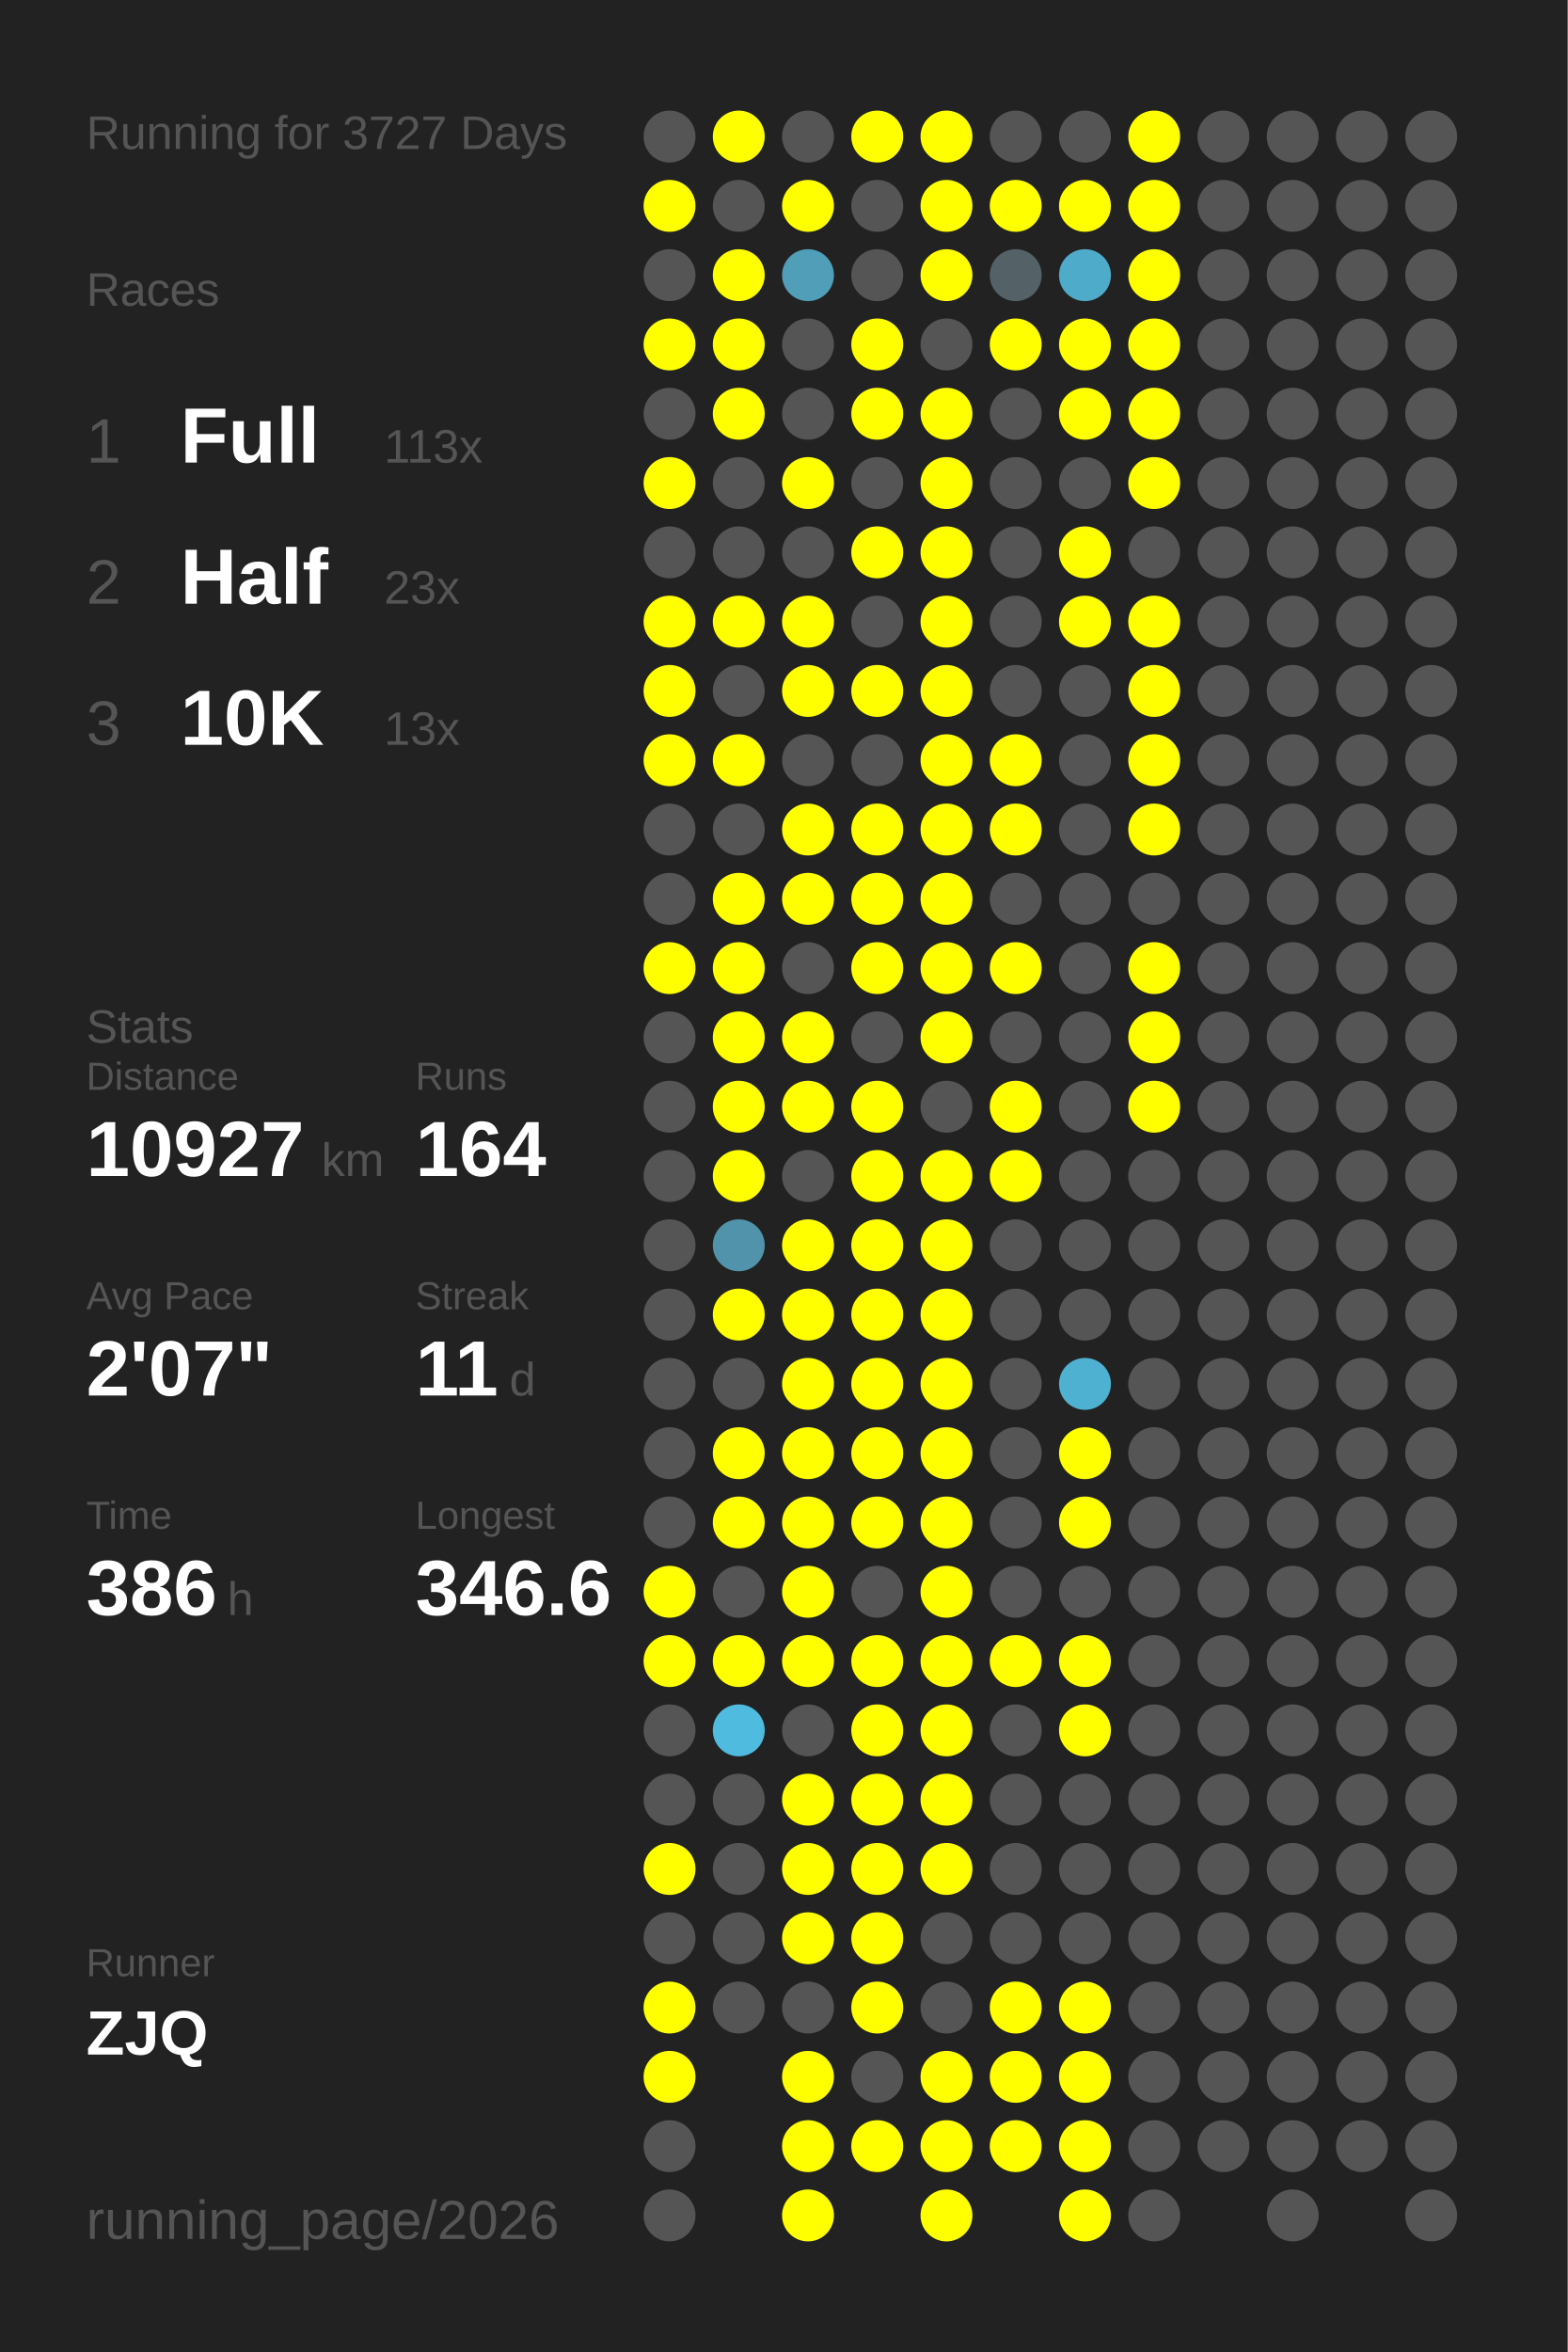
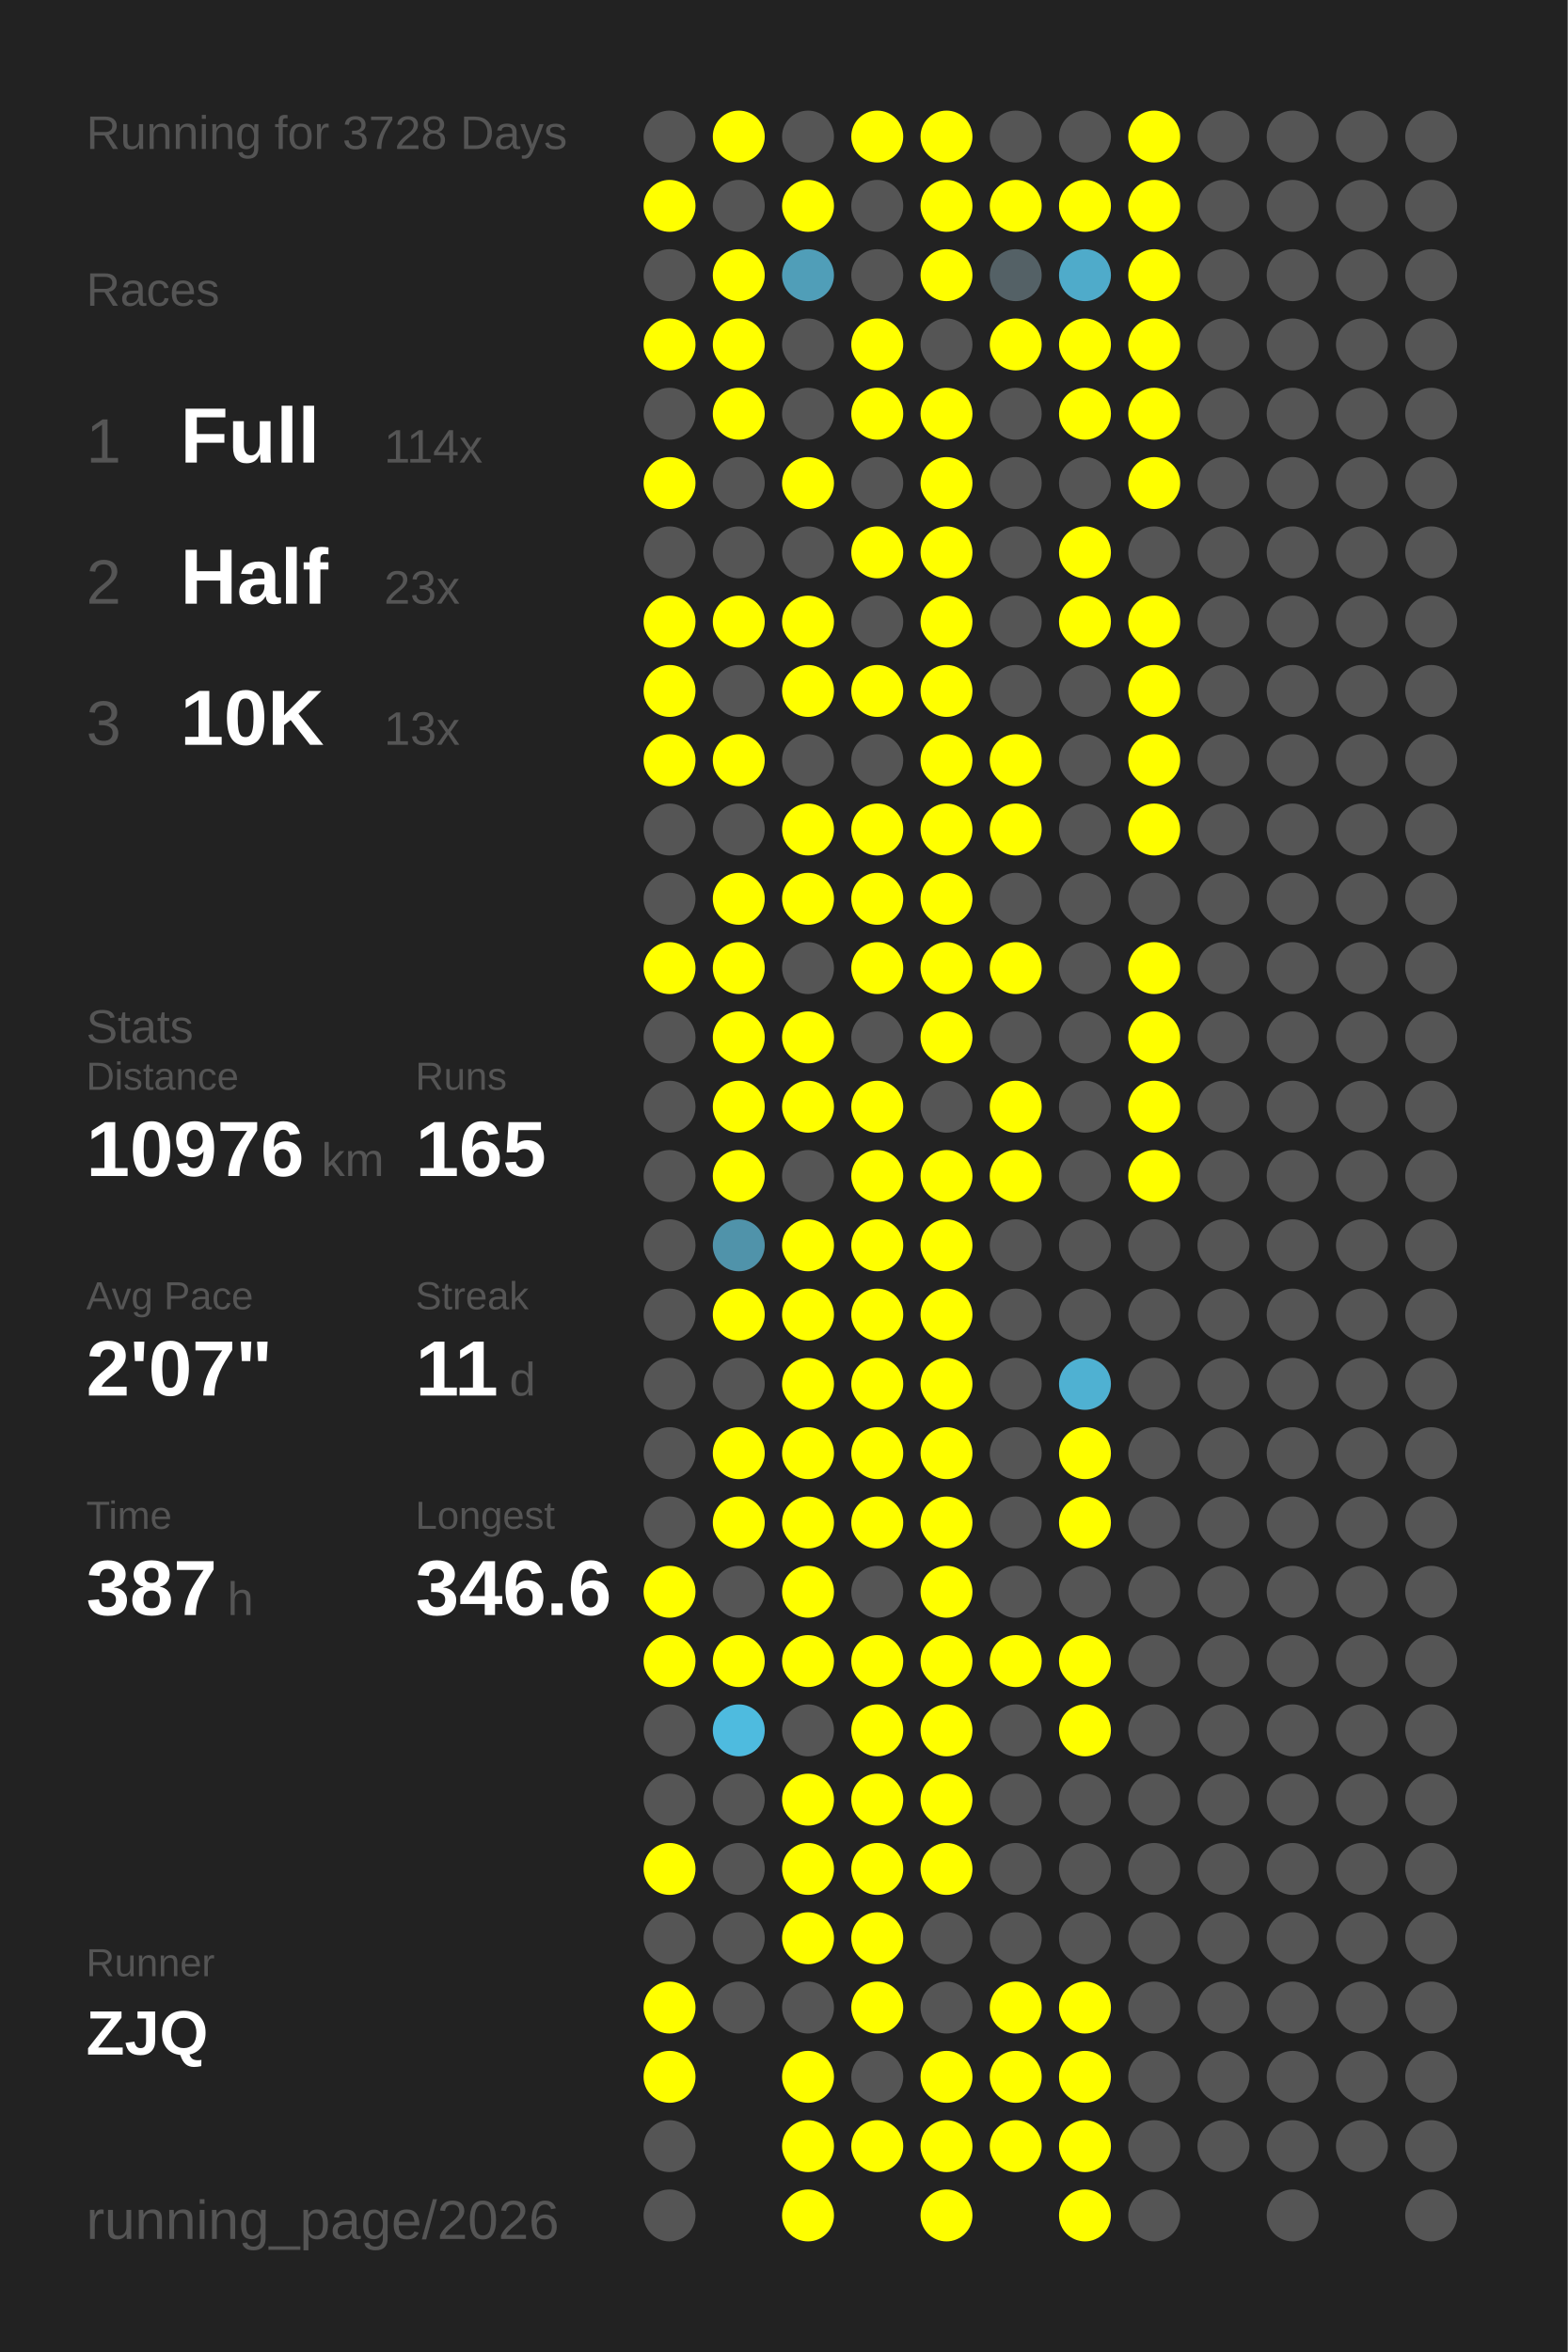
<svg xmlns="http://www.w3.org/2000/svg" baseProfile="full" height="300mm" version="1.1" viewBox="0,0,200,300" width="200mm">
  <defs />
  <rect fill="#222222" height="300" width="200" x="0" y="0" />
-   <text fill="#555555" style="font-size:6px; font-family:Arial;" x="11" y="19">Running for 3727 Days</text>
+   <text fill="#555555" style="font-size:6px; font-family:Arial;" x="11" y="19">Running for 3728 Days</text>
  <text fill="#555555" style="font-size:6px; font-family:Arial;" x="11" y="39">Races</text>
  <text fill="#555555" style="font-size:8px; font-family:Arial;" x="11" y="59">1</text>
  <text fill="#FFFFFF" style="font-size:10px; font-family:Arial; font-weight:bold;" x="23" y="59">Full</text>
-   <text fill="#555555" style="font-size:6px; font-family:Arial;" x="49" y="59">113x</text>
+   <text fill="#555555" style="font-size:6px; font-family:Arial;" x="49" y="59">114x</text>
  <text fill="#555555" style="font-size:8px; font-family:Arial;" x="11" y="77">2</text>
  <text fill="#FFFFFF" style="font-size:10px; font-family:Arial; font-weight:bold;" x="23" y="77">Half</text>
  <text fill="#555555" style="font-size:6px; font-family:Arial;" x="49" y="77">23x</text>
  <text fill="#555555" style="font-size:8px; font-family:Arial;" x="11" y="95">3</text>
  <text fill="#FFFFFF" style="font-size:10px; font-family:Arial; font-weight:bold;" x="23" y="95">10K</text>
  <text fill="#555555" style="font-size:6px; font-family:Arial;" x="49" y="95">13x</text>
  <text fill="#555555" style="font-size:6px; font-family:Arial;" x="11" y="133">Stats</text>
  <text fill="#555555" style="font-size:5px; font-family:Arial;" x="11" y="139">Distance</text>
-   <text fill="#FFFFFF" style="font-size:10px; font-family:Arial; font-weight:bold;" x="11" y="150">10927</text>
+   <text fill="#FFFFFF" style="font-size:10px; font-family:Arial; font-weight:bold;" x="11" y="150">10976</text>
  <text fill="#555555" style="font-size:6px; font-family:Arial;" x="41" y="150">km</text>
  <text fill="#555555" style="font-size:5px; font-family:Arial;" x="53" y="139">Runs</text>
-   <text fill="#FFFFFF" style="font-size:10px; font-family:Arial; font-weight:bold;" x="53" y="150">164</text>
+   <text fill="#FFFFFF" style="font-size:10px; font-family:Arial; font-weight:bold;" x="53" y="150">165</text>
  <text fill="#555555" style="font-size:5px; font-family:Arial;" x="11" y="167">Avg Pace</text>
  <text fill="#FFFFFF" style="font-size:10px; font-family:Arial; font-weight:bold;" x="11" y="178">2'07"</text>
  <text fill="#555555" style="font-size:5px; font-family:Arial;" x="53" y="167">Streak</text>
  <text fill="#FFFFFF" style="font-size:10px; font-family:Arial; font-weight:bold;" x="53" y="178">11</text>
  <text fill="#555555" style="font-size:6px; font-family:Arial;" x="65" y="178">d</text>
  <text fill="#555555" style="font-size:5px; font-family:Arial;" x="11" y="195">Time</text>
-   <text fill="#FFFFFF" style="font-size:10px; font-family:Arial; font-weight:bold;" x="11" y="206">386</text>
+   <text fill="#FFFFFF" style="font-size:10px; font-family:Arial; font-weight:bold;" x="11" y="206">387</text>
  <text fill="#555555" style="font-size:6px; font-family:Arial;" x="29" y="206">h</text>
  <text fill="#555555" style="font-size:5px; font-family:Arial;" x="53" y="195">Longest</text>
  <text fill="#FFFFFF" style="font-size:10px; font-family:Arial; font-weight:bold;" x="53" y="206">346.6</text>
  <text fill="#555555" style="font-size:5px; font-family:Arial;" x="11" y="252.065">Runner</text>
  <text fill="#FFFFFF" style="font-size:8px; font-family:Arial; font-weight:bold;" x="11" y="262.065">ZJQ</text>
  <text fill="#555555" style="font-size:7px; font-family:Arial;" x="11" y="285.581">running_page/2026</text>
  <circle cx="85.417" cy="17.419" fill="#555555" r="3.312" />
  <circle cx="85.417" cy="26.258" fill="#FFFF00" r="3.312" />
  <circle cx="85.417" cy="35.097" fill="#555555" r="3.312" />
  <circle cx="85.417" cy="43.935" fill="#FFFF00" r="3.312" />
  <circle cx="85.417" cy="52.774" fill="#555555" r="3.312" />
  <circle cx="85.417" cy="61.613" fill="#FFFF00" r="3.312" />
  <circle cx="85.417" cy="70.452" fill="#555555" r="3.312" />
  <circle cx="85.417" cy="79.29" fill="#FFFF00" r="3.312" />
  <circle cx="85.417" cy="88.129" fill="#FFFF00" r="3.312" />
  <circle cx="85.417" cy="96.968" fill="#FFFF00" r="3.312" />
  <circle cx="85.417" cy="105.806" fill="#555555" r="3.312" />
  <circle cx="85.417" cy="114.645" fill="#555555" r="3.312" />
  <circle cx="85.417" cy="123.484" fill="#FFFF00" r="3.312" />
  <circle cx="85.417" cy="132.323" fill="#555555" r="3.312" />
  <circle cx="85.417" cy="141.161" fill="#555555" r="3.312" />
  <circle cx="85.417" cy="150" fill="#555555" r="3.312" />
  <circle cx="85.417" cy="158.839" fill="#555555" r="3.312" />
  <circle cx="85.417" cy="167.677" fill="#555555" r="3.312" />
  <circle cx="85.417" cy="176.516" fill="#555555" r="3.312" />
  <circle cx="85.417" cy="185.355" fill="#555555" r="3.312" />
  <circle cx="85.417" cy="194.194" fill="#555555" r="3.312" />
  <circle cx="85.417" cy="203.032" fill="#FFFF00" r="3.312" />
  <circle cx="85.417" cy="211.871" fill="#FFFF00" r="3.312" />
  <circle cx="85.417" cy="220.71" fill="#555555" r="3.312" />
  <circle cx="85.417" cy="229.548" fill="#555555" r="3.312" />
  <circle cx="85.417" cy="238.387" fill="#FFFF00" r="3.312" />
  <circle cx="85.417" cy="247.226" fill="#555555" r="3.312" />
  <circle cx="85.417" cy="256.065" fill="#FFFF00" r="3.312" />
  <circle cx="85.417" cy="264.903" fill="#FFFF00" r="3.312" />
  <circle cx="85.417" cy="273.742" fill="#555555" r="3.312" />
  <circle cx="85.417" cy="282.581" fill="#555555" r="3.312" />
  <circle cx="94.25" cy="17.419" fill="#FFFF00" r="3.312" />
  <circle cx="94.25" cy="26.258" fill="#555555" r="3.312" />
  <circle cx="94.25" cy="35.097" fill="#FFFF00" r="3.312" />
  <circle cx="94.25" cy="43.935" fill="#FFFF00" r="3.312" />
  <circle cx="94.25" cy="52.774" fill="#FFFF00" r="3.312" />
  <circle cx="94.25" cy="61.613" fill="#555555" r="3.312" />
  <circle cx="94.25" cy="70.452" fill="#555555" r="3.312" />
  <circle cx="94.25" cy="79.29" fill="#FFFF00" r="3.312" />
  <circle cx="94.25" cy="88.129" fill="#555555" r="3.312" />
  <circle cx="94.25" cy="96.968" fill="#FFFF00" r="3.312" />
  <circle cx="94.25" cy="105.806" fill="#555555" r="3.312" />
  <circle cx="94.25" cy="114.645" fill="#FFFF00" r="3.312" />
  <circle cx="94.25" cy="123.484" fill="#FFFF00" r="3.312" />
  <circle cx="94.25" cy="132.323" fill="#FFFF00" r="3.312" />
  <circle cx="94.25" cy="141.161" fill="#FFFF00" r="3.312" />
  <circle cx="94.25" cy="150" fill="#FFFF00" r="3.312" />
  <circle cx="94.25" cy="158.839" fill="#5093aa" r="3.312" />
  <circle cx="94.25" cy="167.677" fill="#FFFF00" r="3.312" />
  <circle cx="94.25" cy="176.516" fill="#555555" r="3.312" />
  <circle cx="94.25" cy="185.355" fill="#FFFF00" r="3.312" />
  <circle cx="94.25" cy="194.194" fill="#FFFF00" r="3.312" />
  <circle cx="94.25" cy="203.032" fill="#555555" r="3.312" />
  <circle cx="94.25" cy="211.871" fill="#FFFF00" r="3.312" />
  <circle cx="94.25" cy="220.71" fill="#4ebbdf" r="3.312" />
  <circle cx="94.25" cy="229.548" fill="#555555" r="3.312" />
  <circle cx="94.25" cy="238.387" fill="#555555" r="3.312" />
  <circle cx="94.25" cy="247.226" fill="#555555" r="3.312" />
  <circle cx="94.25" cy="256.065" fill="#555555" r="3.312" />
  <circle cx="103.083" cy="17.419" fill="#555555" r="3.312" />
  <circle cx="103.083" cy="26.258" fill="#FFFF00" r="3.312" />
  <circle cx="103.083" cy="35.097" fill="#509eb8" r="3.312" />
  <circle cx="103.083" cy="43.935" fill="#555555" r="3.312" />
  <circle cx="103.083" cy="52.774" fill="#555555" r="3.312" />
  <circle cx="103.083" cy="61.613" fill="#FFFF00" r="3.312" />
  <circle cx="103.083" cy="70.452" fill="#555555" r="3.312" />
  <circle cx="103.083" cy="79.29" fill="#FFFF00" r="3.312" />
  <circle cx="103.083" cy="88.129" fill="#FFFF00" r="3.312" />
  <circle cx="103.083" cy="96.968" fill="#555555" r="3.312" />
  <circle cx="103.083" cy="105.806" fill="#FFFF00" r="3.312" />
  <circle cx="103.083" cy="114.645" fill="#FFFF00" r="3.312" />
  <circle cx="103.083" cy="123.484" fill="#555555" r="3.312" />
  <circle cx="103.083" cy="132.323" fill="#FFFF00" r="3.312" />
  <circle cx="103.083" cy="141.161" fill="#FFFF00" r="3.312" />
  <circle cx="103.083" cy="150" fill="#555555" r="3.312" />
  <circle cx="103.083" cy="158.839" fill="#FFFF00" r="3.312" />
  <circle cx="103.083" cy="167.677" fill="#FFFF00" r="3.312" />
  <circle cx="103.083" cy="176.516" fill="#FFFF00" r="3.312" />
  <circle cx="103.083" cy="185.355" fill="#FFFF00" r="3.312" />
  <circle cx="103.083" cy="194.194" fill="#FFFF00" r="3.312" />
  <circle cx="103.083" cy="203.032" fill="#FFFF00" r="3.312" />
  <circle cx="103.083" cy="211.871" fill="#FFFF00" r="3.312" />
  <circle cx="103.083" cy="220.71" fill="#555555" r="3.312" />
  <circle cx="103.083" cy="229.548" fill="#FFFF00" r="3.312" />
  <circle cx="103.083" cy="238.387" fill="#FFFF00" r="3.312" />
  <circle cx="103.083" cy="247.226" fill="#FFFF00" r="3.312" />
  <circle cx="103.083" cy="256.065" fill="#555555" r="3.312" />
  <circle cx="103.083" cy="264.903" fill="#FFFF00" r="3.312" />
  <circle cx="103.083" cy="273.742" fill="#FFFF00" r="3.312" />
  <circle cx="103.083" cy="282.581" fill="#FFFF00" r="3.312" />
  <circle cx="111.917" cy="17.419" fill="#FFFF00" r="3.312" />
  <circle cx="111.917" cy="26.258" fill="#555555" r="3.312" />
  <circle cx="111.917" cy="35.097" fill="#555555" r="3.312" />
  <circle cx="111.917" cy="43.935" fill="#FFFF00" r="3.312" />
  <circle cx="111.917" cy="52.774" fill="#FFFF00" r="3.312" />
  <circle cx="111.917" cy="61.613" fill="#555555" r="3.312" />
  <circle cx="111.917" cy="70.452" fill="#FFFF00" r="3.312" />
  <circle cx="111.917" cy="79.29" fill="#555555" r="3.312" />
  <circle cx="111.917" cy="88.129" fill="#FFFF00" r="3.312" />
  <circle cx="111.917" cy="96.968" fill="#555555" r="3.312" />
  <circle cx="111.917" cy="105.806" fill="#FFFF00" r="3.312" />
  <circle cx="111.917" cy="114.645" fill="#FFFF00" r="3.312" />
  <circle cx="111.917" cy="123.484" fill="#FFFF00" r="3.312" />
  <circle cx="111.917" cy="132.323" fill="#555555" r="3.312" />
  <circle cx="111.917" cy="141.161" fill="#FFFF00" r="3.312" />
  <circle cx="111.917" cy="150" fill="#FFFF00" r="3.312" />
  <circle cx="111.917" cy="158.839" fill="#FFFF00" r="3.312" />
  <circle cx="111.917" cy="167.677" fill="#FFFF00" r="3.312" />
  <circle cx="111.917" cy="176.516" fill="#FFFF00" r="3.312" />
  <circle cx="111.917" cy="185.355" fill="#FFFF00" r="3.312" />
  <circle cx="111.917" cy="194.194" fill="#FFFF00" r="3.312" />
  <circle cx="111.917" cy="203.032" fill="#555555" r="3.312" />
  <circle cx="111.917" cy="211.871" fill="#FFFF00" r="3.312" />
  <circle cx="111.917" cy="220.71" fill="#FFFF00" r="3.312" />
  <circle cx="111.917" cy="229.548" fill="#FFFF00" r="3.312" />
  <circle cx="111.917" cy="238.387" fill="#FFFF00" r="3.312" />
  <circle cx="111.917" cy="247.226" fill="#FFFF00" r="3.312" />
  <circle cx="111.917" cy="256.065" fill="#FFFF00" r="3.312" />
  <circle cx="111.917" cy="264.903" fill="#555555" r="3.312" />
  <circle cx="111.917" cy="273.742" fill="#FFFF00" r="3.312" />
  <circle cx="120.75" cy="17.419" fill="#FFFF00" r="3.312" />
  <circle cx="120.75" cy="26.258" fill="#FFFF00" r="3.312" />
  <circle cx="120.75" cy="35.097" fill="#FFFF00" r="3.312" />
  <circle cx="120.75" cy="43.935" fill="#555555" r="3.312" />
  <circle cx="120.75" cy="52.774" fill="#FFFF00" r="3.312" />
  <circle cx="120.75" cy="61.613" fill="#FFFF00" r="3.312" />
  <circle cx="120.75" cy="70.452" fill="#FFFF00" r="3.312" />
  <circle cx="120.75" cy="79.29" fill="#FFFF00" r="3.312" />
  <circle cx="120.75" cy="88.129" fill="#FFFF00" r="3.312" />
  <circle cx="120.75" cy="96.968" fill="#FFFF00" r="3.312" />
  <circle cx="120.75" cy="105.806" fill="#FFFF00" r="3.312" />
  <circle cx="120.75" cy="114.645" fill="#FFFF00" r="3.312" />
  <circle cx="120.75" cy="123.484" fill="#FFFF00" r="3.312" />
  <circle cx="120.75" cy="132.323" fill="#FFFF00" r="3.312" />
  <circle cx="120.75" cy="141.161" fill="#555555" r="3.312" />
  <circle cx="120.75" cy="150" fill="#FFFF00" r="3.312" />
  <circle cx="120.75" cy="158.839" fill="#FFFF00" r="3.312" />
  <circle cx="120.75" cy="167.677" fill="#FFFF00" r="3.312" />
  <circle cx="120.75" cy="176.516" fill="#FFFF00" r="3.312" />
  <circle cx="120.75" cy="185.355" fill="#FFFF00" r="3.312" />
  <circle cx="120.75" cy="194.194" fill="#FFFF00" r="3.312" />
  <circle cx="120.75" cy="203.032" fill="#FFFF00" r="3.312" />
  <circle cx="120.75" cy="211.871" fill="#FFFF00" r="3.312" />
  <circle cx="120.75" cy="220.71" fill="#FFFF00" r="3.312" />
  <circle cx="120.75" cy="229.548" fill="#FFFF00" r="3.312" />
  <circle cx="120.75" cy="238.387" fill="#FFFF00" r="3.312" />
  <circle cx="120.75" cy="247.226" fill="#555555" r="3.312" />
  <circle cx="120.75" cy="256.065" fill="#555555" r="3.312" />
  <circle cx="120.75" cy="264.903" fill="#FFFF00" r="3.312" />
  <circle cx="120.75" cy="273.742" fill="#FFFF00" r="3.312" />
  <circle cx="120.75" cy="282.581" fill="#FFFF00" r="3.312" />
  <circle cx="129.583" cy="17.419" fill="#555555" r="3.312" />
  <circle cx="129.583" cy="26.258" fill="#FFFF00" r="3.312" />
  <circle cx="129.583" cy="35.097" fill="#546166" r="3.312" />
  <circle cx="129.583" cy="43.935" fill="#FFFF00" r="3.312" />
  <circle cx="129.583" cy="52.774" fill="#555555" r="3.312" />
  <circle cx="129.583" cy="61.613" fill="#555555" r="3.312" />
  <circle cx="129.583" cy="70.452" fill="#555555" r="3.312" />
  <circle cx="129.583" cy="79.29" fill="#555555" r="3.312" />
  <circle cx="129.583" cy="88.129" fill="#555555" r="3.312" />
  <circle cx="129.583" cy="96.968" fill="#FFFF00" r="3.312" />
  <circle cx="129.583" cy="105.806" fill="#FFFF00" r="3.312" />
  <circle cx="129.583" cy="114.645" fill="#555555" r="3.312" />
  <circle cx="129.583" cy="123.484" fill="#FFFF00" r="3.312" />
  <circle cx="129.583" cy="132.323" fill="#555555" r="3.312" />
  <circle cx="129.583" cy="141.161" fill="#FFFF00" r="3.312" />
  <circle cx="129.583" cy="150" fill="#FFFF00" r="3.312" />
  <circle cx="129.583" cy="158.839" fill="#555555" r="3.312" />
  <circle cx="129.583" cy="167.677" fill="#555555" r="3.312" />
  <circle cx="129.583" cy="176.516" fill="#555555" r="3.312" />
  <circle cx="129.583" cy="185.355" fill="#555555" r="3.312" />
  <circle cx="129.583" cy="194.194" fill="#555555" r="3.312" />
  <circle cx="129.583" cy="203.032" fill="#555555" r="3.312" />
  <circle cx="129.583" cy="211.871" fill="#FFFF00" r="3.312" />
  <circle cx="129.583" cy="220.71" fill="#555555" r="3.312" />
  <circle cx="129.583" cy="229.548" fill="#555555" r="3.312" />
  <circle cx="129.583" cy="238.387" fill="#555555" r="3.312" />
  <circle cx="129.583" cy="247.226" fill="#555555" r="3.312" />
  <circle cx="129.583" cy="256.065" fill="#FFFF00" r="3.312" />
  <circle cx="129.583" cy="264.903" fill="#FFFF00" r="3.312" />
  <circle cx="129.583" cy="273.742" fill="#FFFF00" r="3.312" />
  <circle cx="138.417" cy="17.419" fill="#555555" r="3.312" />
  <circle cx="138.417" cy="26.258" fill="#FFFF00" r="3.312" />
  <circle cx="138.417" cy="35.097" fill="#4fabca" r="3.312" />
  <circle cx="138.417" cy="43.935" fill="#FFFF00" r="3.312" />
  <circle cx="138.417" cy="52.774" fill="#FFFF00" r="3.312" />
  <circle cx="138.417" cy="61.613" fill="#555555" r="3.312" />
  <circle cx="138.417" cy="70.452" fill="#FFFF00" r="3.312" />
  <circle cx="138.417" cy="79.29" fill="#FFFF00" r="3.312" />
  <circle cx="138.417" cy="88.129" fill="#555555" r="3.312" />
  <circle cx="138.417" cy="96.968" fill="#555555" r="3.312" />
  <circle cx="138.417" cy="105.806" fill="#555555" r="3.312" />
  <circle cx="138.417" cy="114.645" fill="#555555" r="3.312" />
  <circle cx="138.417" cy="123.484" fill="#555555" r="3.312" />
  <circle cx="138.417" cy="132.323" fill="#555555" r="3.312" />
  <circle cx="138.417" cy="141.161" fill="#555555" r="3.312" />
  <circle cx="138.417" cy="150" fill="#555555" r="3.312" />
  <circle cx="138.417" cy="158.839" fill="#555555" r="3.312" />
  <circle cx="138.417" cy="167.677" fill="#555555" r="3.312" />
  <circle cx="138.417" cy="176.516" fill="#4fb1d2" r="3.312" />
  <circle cx="138.417" cy="185.355" fill="#FFFF00" r="3.312" />
  <circle cx="138.417" cy="194.194" fill="#FFFF00" r="3.312" />
  <circle cx="138.417" cy="203.032" fill="#555555" r="3.312" />
  <circle cx="138.417" cy="211.871" fill="#FFFF00" r="3.312" />
  <circle cx="138.417" cy="220.71" fill="#FFFF00" r="3.312" />
  <circle cx="138.417" cy="229.548" fill="#555555" r="3.312" />
  <circle cx="138.417" cy="238.387" fill="#555555" r="3.312" />
  <circle cx="138.417" cy="247.226" fill="#555555" r="3.312" />
  <circle cx="138.417" cy="256.065" fill="#FFFF00" r="3.312" />
  <circle cx="138.417" cy="264.903" fill="#FFFF00" r="3.312" />
  <circle cx="138.417" cy="273.742" fill="#FFFF00" r="3.312" />
  <circle cx="138.417" cy="282.581" fill="#FFFF00" r="3.312" />
  <circle cx="147.25" cy="17.419" fill="#FFFF00" r="3.312" />
  <circle cx="147.25" cy="26.258" fill="#FFFF00" r="3.312" />
  <circle cx="147.25" cy="35.097" fill="#FFFF00" r="3.312" />
  <circle cx="147.25" cy="43.935" fill="#FFFF00" r="3.312" />
  <circle cx="147.25" cy="52.774" fill="#FFFF00" r="3.312" />
  <circle cx="147.25" cy="61.613" fill="#FFFF00" r="3.312" />
  <circle cx="147.25" cy="70.452" fill="#555555" r="3.312" />
  <circle cx="147.25" cy="79.29" fill="#FFFF00" r="3.312" />
  <circle cx="147.25" cy="88.129" fill="#FFFF00" r="3.312" />
  <circle cx="147.25" cy="96.968" fill="#FFFF00" r="3.312" />
  <circle cx="147.25" cy="105.806" fill="#FFFF00" r="3.312" />
  <circle cx="147.25" cy="114.645" fill="#555555" r="3.312" />
  <circle cx="147.25" cy="123.484" fill="#FFFF00" r="3.312" />
  <circle cx="147.25" cy="132.323" fill="#FFFF00" r="3.312" />
  <circle cx="147.25" cy="141.161" fill="#FFFF00" r="3.312" />
-   <circle cx="147.25" cy="150" fill="#555555" r="3.312" />
+   <circle cx="147.25" cy="150" fill="#FFFF00" r="3.312" />
  <circle cx="147.25" cy="158.839" fill="#555555" r="3.312" />
  <circle cx="147.25" cy="167.677" fill="#555555" r="3.312" />
  <circle cx="147.25" cy="176.516" fill="#555555" r="3.312" />
  <circle cx="147.25" cy="185.355" fill="#555555" r="3.312" />
  <circle cx="147.25" cy="194.194" fill="#555555" r="3.312" />
  <circle cx="147.25" cy="203.032" fill="#555555" r="3.312" />
  <circle cx="147.25" cy="211.871" fill="#555555" r="3.312" />
  <circle cx="147.25" cy="220.71" fill="#555555" r="3.312" />
  <circle cx="147.25" cy="229.548" fill="#555555" r="3.312" />
  <circle cx="147.25" cy="238.387" fill="#555555" r="3.312" />
  <circle cx="147.25" cy="247.226" fill="#555555" r="3.312" />
  <circle cx="147.25" cy="256.065" fill="#555555" r="3.312" />
  <circle cx="147.25" cy="264.903" fill="#555555" r="3.312" />
  <circle cx="147.25" cy="273.742" fill="#555555" r="3.312" />
  <circle cx="147.25" cy="282.581" fill="#555555" r="3.312" />
  <circle cx="156.083" cy="17.419" fill="#555555" r="3.312" />
  <circle cx="156.083" cy="26.258" fill="#555555" r="3.312" />
  <circle cx="156.083" cy="35.097" fill="#555555" r="3.312" />
  <circle cx="156.083" cy="43.935" fill="#555555" r="3.312" />
  <circle cx="156.083" cy="52.774" fill="#555555" r="3.312" />
  <circle cx="156.083" cy="61.613" fill="#555555" r="3.312" />
  <circle cx="156.083" cy="70.452" fill="#555555" r="3.312" />
  <circle cx="156.083" cy="79.29" fill="#555555" r="3.312" />
  <circle cx="156.083" cy="88.129" fill="#555555" r="3.312" />
  <circle cx="156.083" cy="96.968" fill="#555555" r="3.312" />
  <circle cx="156.083" cy="105.806" fill="#555555" r="3.312" />
  <circle cx="156.083" cy="114.645" fill="#555555" r="3.312" />
  <circle cx="156.083" cy="123.484" fill="#555555" r="3.312" />
  <circle cx="156.083" cy="132.323" fill="#555555" r="3.312" />
  <circle cx="156.083" cy="141.161" fill="#555555" r="3.312" />
  <circle cx="156.083" cy="150" fill="#555555" r="3.312" />
  <circle cx="156.083" cy="158.839" fill="#555555" r="3.312" />
  <circle cx="156.083" cy="167.677" fill="#555555" r="3.312" />
  <circle cx="156.083" cy="176.516" fill="#555555" r="3.312" />
  <circle cx="156.083" cy="185.355" fill="#555555" r="3.312" />
  <circle cx="156.083" cy="194.194" fill="#555555" r="3.312" />
  <circle cx="156.083" cy="203.032" fill="#555555" r="3.312" />
  <circle cx="156.083" cy="211.871" fill="#555555" r="3.312" />
  <circle cx="156.083" cy="220.71" fill="#555555" r="3.312" />
  <circle cx="156.083" cy="229.548" fill="#555555" r="3.312" />
  <circle cx="156.083" cy="238.387" fill="#555555" r="3.312" />
  <circle cx="156.083" cy="247.226" fill="#555555" r="3.312" />
  <circle cx="156.083" cy="256.065" fill="#555555" r="3.312" />
  <circle cx="156.083" cy="264.903" fill="#555555" r="3.312" />
  <circle cx="156.083" cy="273.742" fill="#555555" r="3.312" />
  <circle cx="164.917" cy="17.419" fill="#555555" r="3.312" />
  <circle cx="164.917" cy="26.258" fill="#555555" r="3.312" />
  <circle cx="164.917" cy="35.097" fill="#555555" r="3.312" />
  <circle cx="164.917" cy="43.935" fill="#555555" r="3.312" />
  <circle cx="164.917" cy="52.774" fill="#555555" r="3.312" />
  <circle cx="164.917" cy="61.613" fill="#555555" r="3.312" />
  <circle cx="164.917" cy="70.452" fill="#555555" r="3.312" />
  <circle cx="164.917" cy="79.29" fill="#555555" r="3.312" />
  <circle cx="164.917" cy="88.129" fill="#555555" r="3.312" />
  <circle cx="164.917" cy="96.968" fill="#555555" r="3.312" />
  <circle cx="164.917" cy="105.806" fill="#555555" r="3.312" />
  <circle cx="164.917" cy="114.645" fill="#555555" r="3.312" />
  <circle cx="164.917" cy="123.484" fill="#555555" r="3.312" />
  <circle cx="164.917" cy="132.323" fill="#555555" r="3.312" />
  <circle cx="164.917" cy="141.161" fill="#555555" r="3.312" />
  <circle cx="164.917" cy="150" fill="#555555" r="3.312" />
  <circle cx="164.917" cy="158.839" fill="#555555" r="3.312" />
  <circle cx="164.917" cy="167.677" fill="#555555" r="3.312" />
  <circle cx="164.917" cy="176.516" fill="#555555" r="3.312" />
  <circle cx="164.917" cy="185.355" fill="#555555" r="3.312" />
  <circle cx="164.917" cy="194.194" fill="#555555" r="3.312" />
  <circle cx="164.917" cy="203.032" fill="#555555" r="3.312" />
  <circle cx="164.917" cy="211.871" fill="#555555" r="3.312" />
  <circle cx="164.917" cy="220.71" fill="#555555" r="3.312" />
  <circle cx="164.917" cy="229.548" fill="#555555" r="3.312" />
  <circle cx="164.917" cy="238.387" fill="#555555" r="3.312" />
  <circle cx="164.917" cy="247.226" fill="#555555" r="3.312" />
  <circle cx="164.917" cy="256.065" fill="#555555" r="3.312" />
  <circle cx="164.917" cy="264.903" fill="#555555" r="3.312" />
  <circle cx="164.917" cy="273.742" fill="#555555" r="3.312" />
  <circle cx="164.917" cy="282.581" fill="#555555" r="3.312" />
  <circle cx="173.75" cy="17.419" fill="#555555" r="3.312" />
  <circle cx="173.75" cy="26.258" fill="#555555" r="3.312" />
  <circle cx="173.75" cy="35.097" fill="#555555" r="3.312" />
  <circle cx="173.75" cy="43.935" fill="#555555" r="3.312" />
  <circle cx="173.75" cy="52.774" fill="#555555" r="3.312" />
  <circle cx="173.75" cy="61.613" fill="#555555" r="3.312" />
  <circle cx="173.75" cy="70.452" fill="#555555" r="3.312" />
  <circle cx="173.75" cy="79.29" fill="#555555" r="3.312" />
  <circle cx="173.75" cy="88.129" fill="#555555" r="3.312" />
  <circle cx="173.75" cy="96.968" fill="#555555" r="3.312" />
  <circle cx="173.75" cy="105.806" fill="#555555" r="3.312" />
  <circle cx="173.75" cy="114.645" fill="#555555" r="3.312" />
  <circle cx="173.75" cy="123.484" fill="#555555" r="3.312" />
  <circle cx="173.75" cy="132.323" fill="#555555" r="3.312" />
  <circle cx="173.75" cy="141.161" fill="#555555" r="3.312" />
  <circle cx="173.75" cy="150" fill="#555555" r="3.312" />
  <circle cx="173.75" cy="158.839" fill="#555555" r="3.312" />
  <circle cx="173.75" cy="167.677" fill="#555555" r="3.312" />
  <circle cx="173.75" cy="176.516" fill="#555555" r="3.312" />
  <circle cx="173.75" cy="185.355" fill="#555555" r="3.312" />
  <circle cx="173.75" cy="194.194" fill="#555555" r="3.312" />
  <circle cx="173.75" cy="203.032" fill="#555555" r="3.312" />
  <circle cx="173.75" cy="211.871" fill="#555555" r="3.312" />
  <circle cx="173.75" cy="220.71" fill="#555555" r="3.312" />
  <circle cx="173.75" cy="229.548" fill="#555555" r="3.312" />
  <circle cx="173.75" cy="238.387" fill="#555555" r="3.312" />
  <circle cx="173.75" cy="247.226" fill="#555555" r="3.312" />
  <circle cx="173.75" cy="256.065" fill="#555555" r="3.312" />
  <circle cx="173.75" cy="264.903" fill="#555555" r="3.312" />
  <circle cx="173.75" cy="273.742" fill="#555555" r="3.312" />
  <circle cx="182.583" cy="17.419" fill="#555555" r="3.312" />
  <circle cx="182.583" cy="26.258" fill="#555555" r="3.312" />
  <circle cx="182.583" cy="35.097" fill="#555555" r="3.312" />
  <circle cx="182.583" cy="43.935" fill="#555555" r="3.312" />
  <circle cx="182.583" cy="52.774" fill="#555555" r="3.312" />
  <circle cx="182.583" cy="61.613" fill="#555555" r="3.312" />
  <circle cx="182.583" cy="70.452" fill="#555555" r="3.312" />
  <circle cx="182.583" cy="79.29" fill="#555555" r="3.312" />
  <circle cx="182.583" cy="88.129" fill="#555555" r="3.312" />
  <circle cx="182.583" cy="96.968" fill="#555555" r="3.312" />
  <circle cx="182.583" cy="105.806" fill="#555555" r="3.312" />
  <circle cx="182.583" cy="114.645" fill="#555555" r="3.312" />
  <circle cx="182.583" cy="123.484" fill="#555555" r="3.312" />
  <circle cx="182.583" cy="132.323" fill="#555555" r="3.312" />
  <circle cx="182.583" cy="141.161" fill="#555555" r="3.312" />
  <circle cx="182.583" cy="150" fill="#555555" r="3.312" />
  <circle cx="182.583" cy="158.839" fill="#555555" r="3.312" />
  <circle cx="182.583" cy="167.677" fill="#555555" r="3.312" />
  <circle cx="182.583" cy="176.516" fill="#555555" r="3.312" />
  <circle cx="182.583" cy="185.355" fill="#555555" r="3.312" />
  <circle cx="182.583" cy="194.194" fill="#555555" r="3.312" />
  <circle cx="182.583" cy="203.032" fill="#555555" r="3.312" />
  <circle cx="182.583" cy="211.871" fill="#555555" r="3.312" />
  <circle cx="182.583" cy="220.71" fill="#555555" r="3.312" />
  <circle cx="182.583" cy="229.548" fill="#555555" r="3.312" />
  <circle cx="182.583" cy="238.387" fill="#555555" r="3.312" />
  <circle cx="182.583" cy="247.226" fill="#555555" r="3.312" />
  <circle cx="182.583" cy="256.065" fill="#555555" r="3.312" />
  <circle cx="182.583" cy="264.903" fill="#555555" r="3.312" />
  <circle cx="182.583" cy="273.742" fill="#555555" r="3.312" />
  <circle cx="182.583" cy="282.581" fill="#555555" r="3.312" />
</svg>
